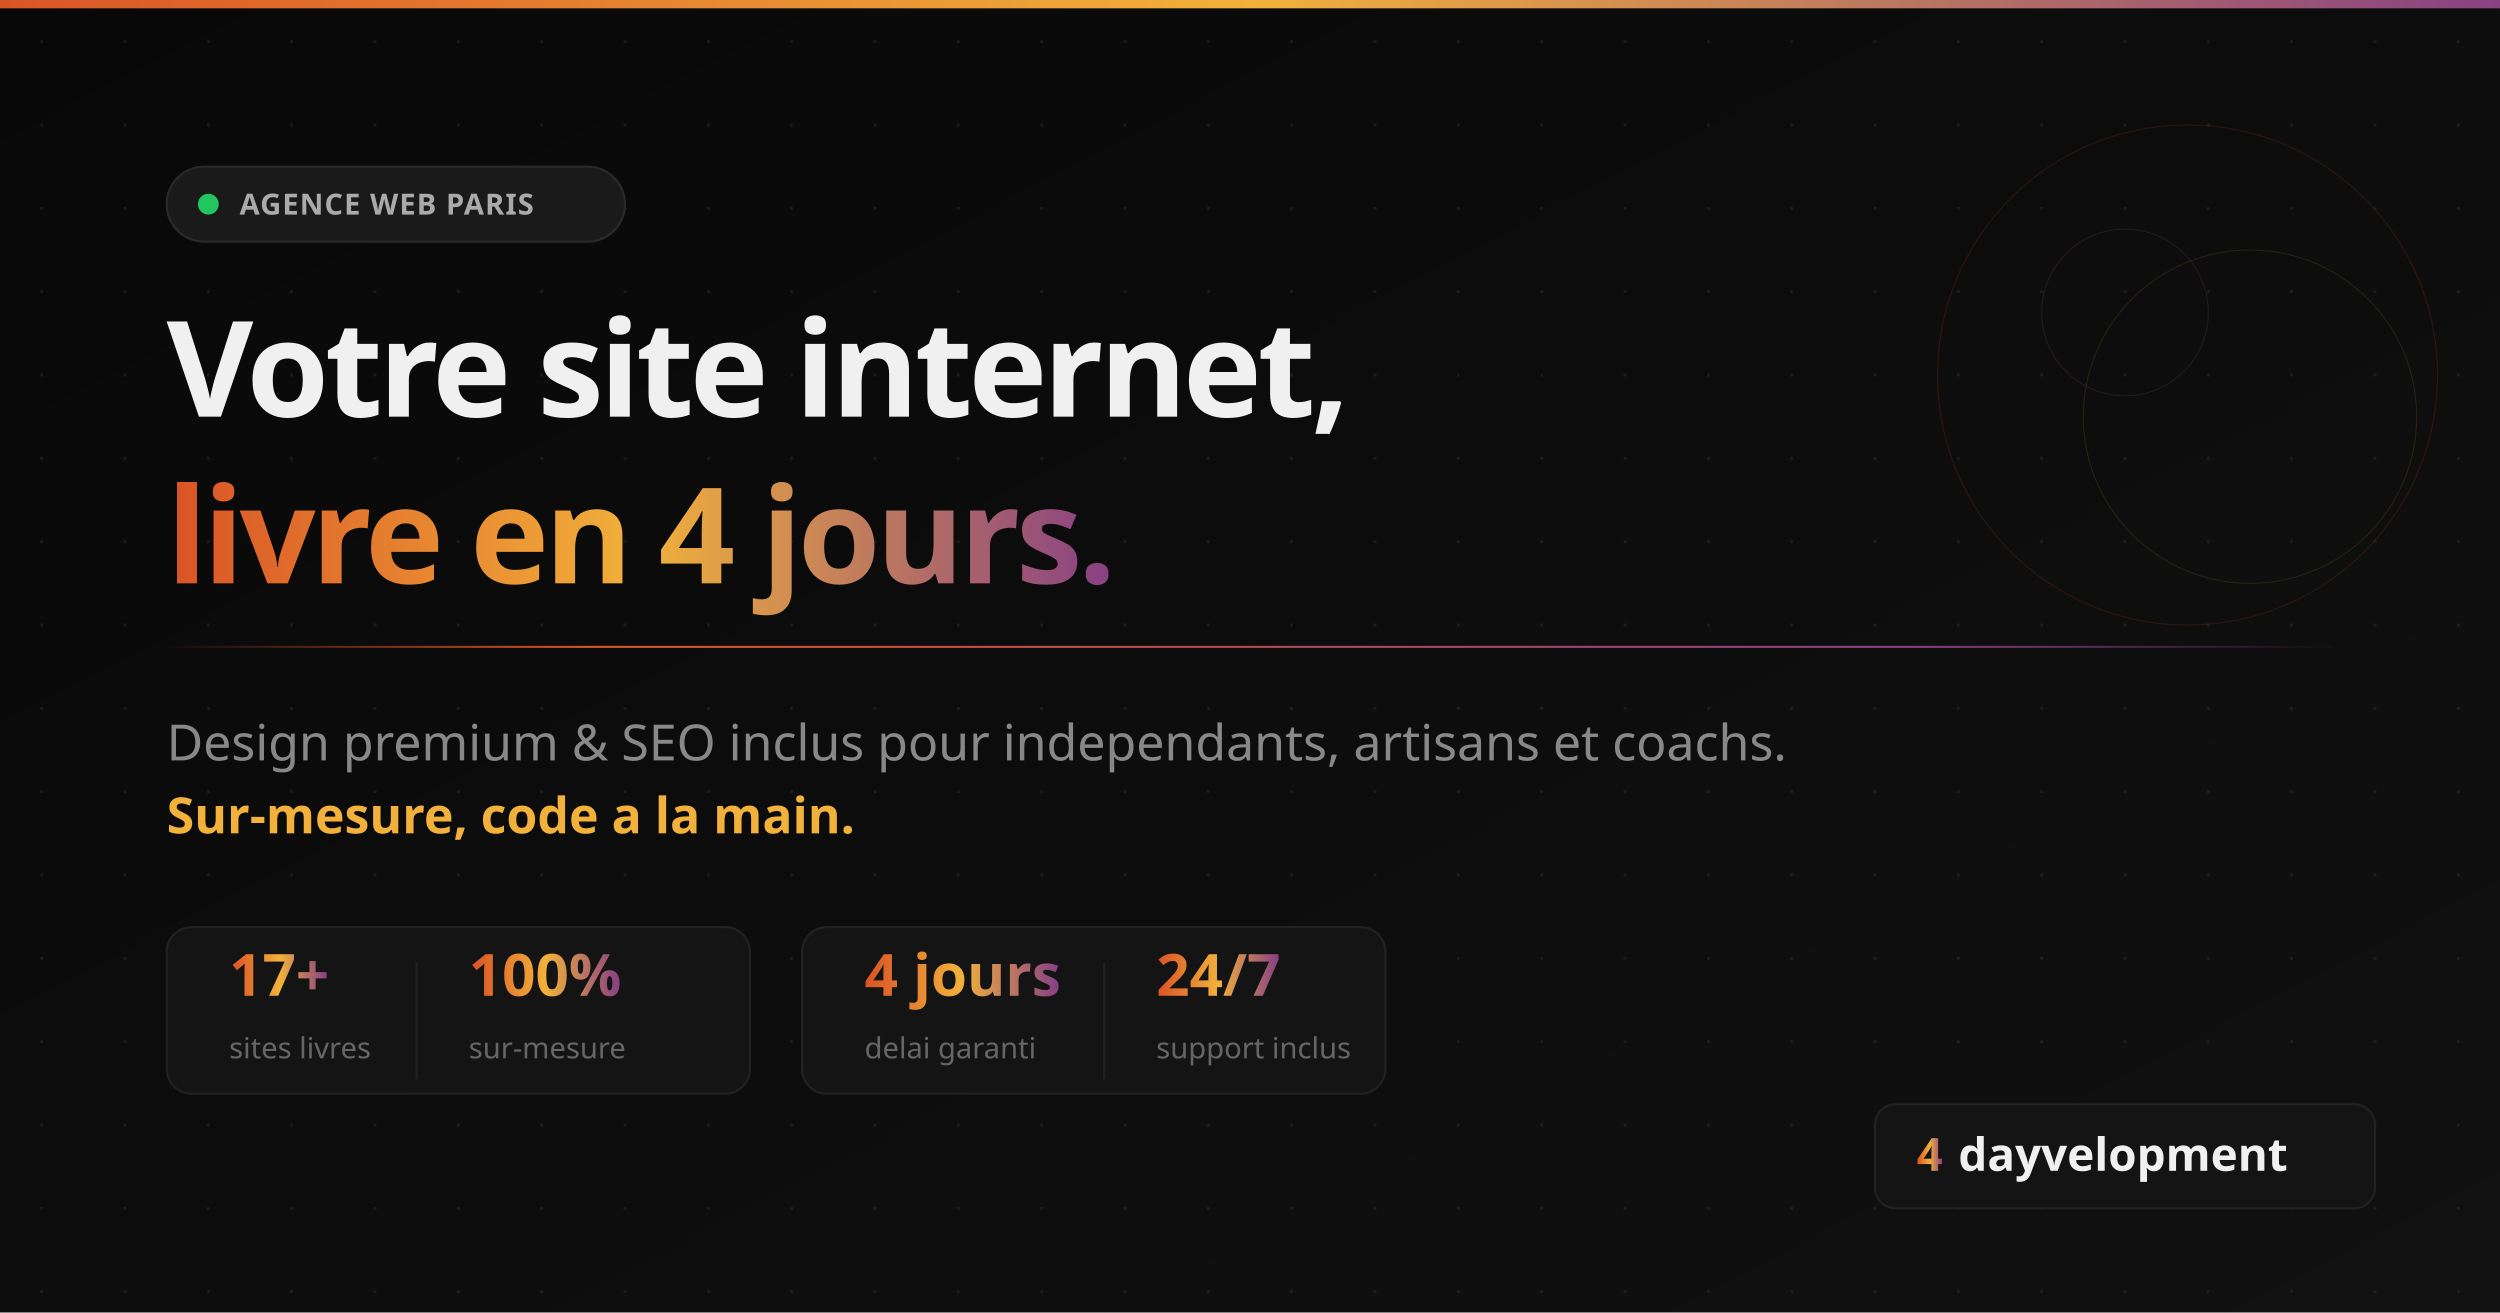
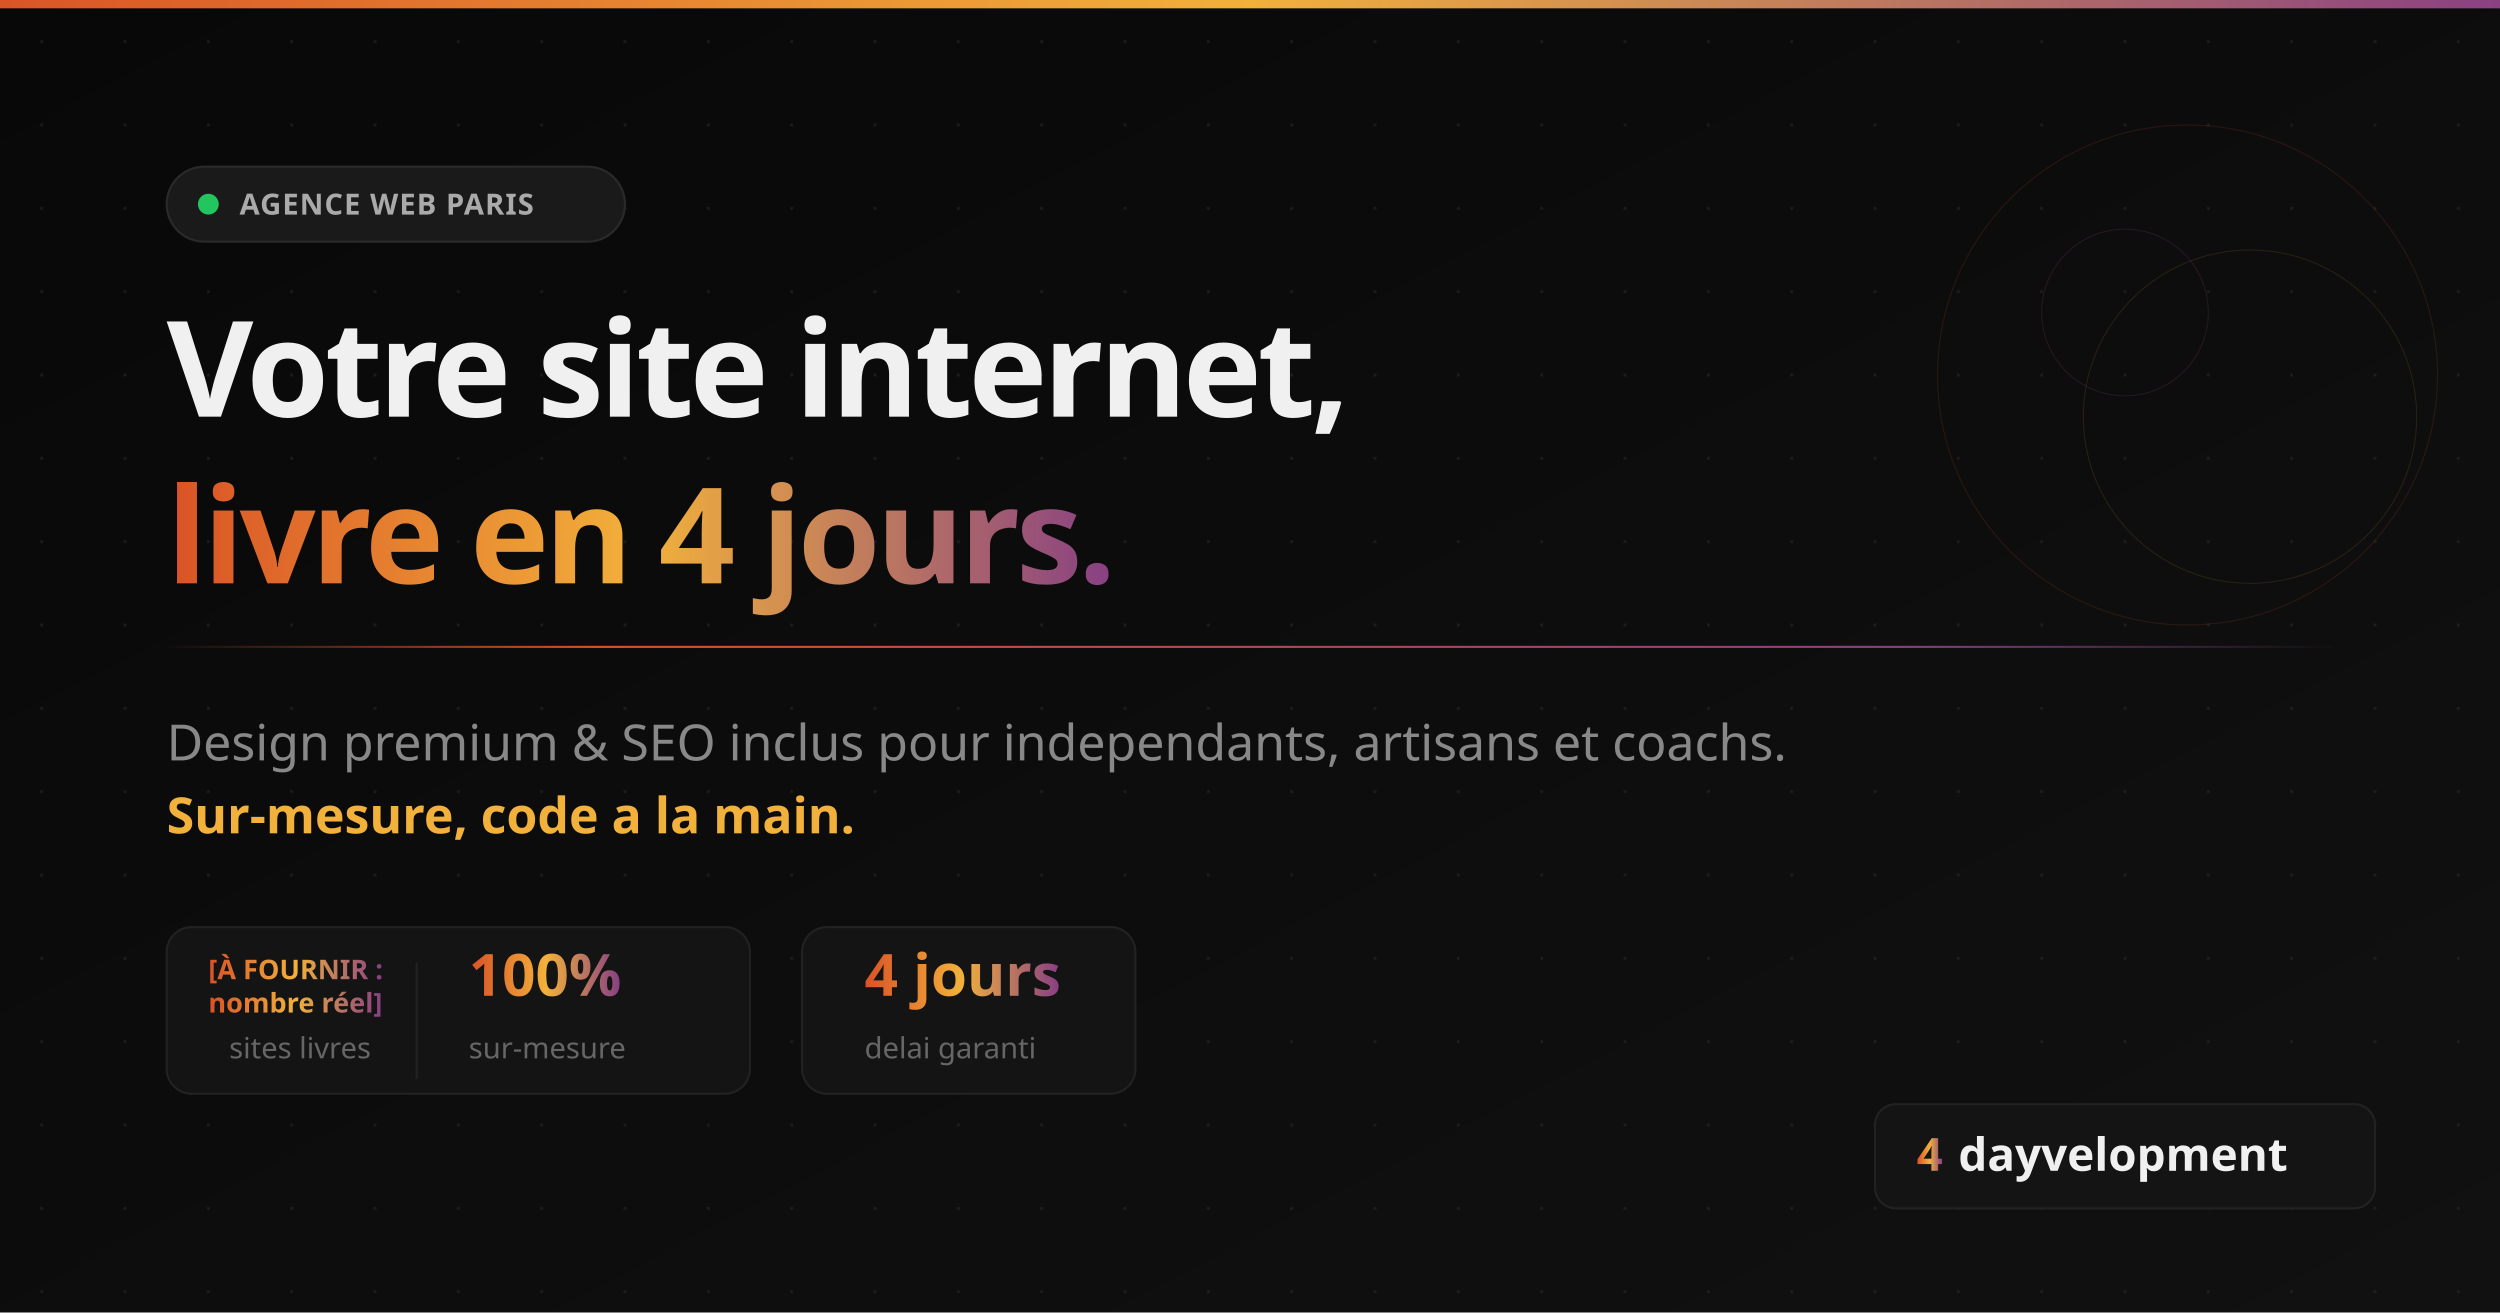
<svg xmlns="http://www.w3.org/2000/svg" width="1200" height="630" viewBox="0 0 1200 630">
  <defs>
    <linearGradient id="bg" x1="0%" y1="0%" x2="100%" y2="100%">
      <stop offset="0%" stop-color="#080808" />
      <stop offset="100%" stop-color="#111111" />
    </linearGradient>
    <linearGradient id="brand" x1="0%" y1="0%" x2="100%" y2="0%">
      <stop offset="0%" stop-color="#DA5426" />
      <stop offset="50%" stop-color="#f2b13b" />
      <stop offset="100%" stop-color="#884083" />
    </linearGradient>
    <linearGradient id="line" x1="0%" y1="0%" x2="100%" y2="0%">
      <stop offset="0%" stop-color="#DA5426" stop-opacity="0" />
      <stop offset="20%" stop-color="#DA5426" />
      <stop offset="80%" stop-color="#884083" />
      <stop offset="100%" stop-color="#884083" stop-opacity="0" />
    </linearGradient>
  </defs>
  <rect width="1200" height="630" fill="url(#bg)" />
  <pattern id="dots" x="0" y="0" width="40" height="40" patternUnits="userSpaceOnUse">
    <circle cx="20" cy="20" r="0.8" fill="#333" opacity="0.4" />
  </pattern>
  <rect width="1200" height="630" fill="url(#dots)" />
  <rect x="0" y="0" width="1200" height="4" fill="url(#brand)" />
  <rect x="80" y="80" width="220" height="36" rx="18" fill="#1a1a1a" stroke="#2a2a2a" stroke-width="1" />
  <circle cx="100" cy="98" r="5" fill="#22c55e" />
  <text x="115" y="103" font-family="system-ui, sans-serif" font-size="14" font-weight="600" fill="#aaa" letter-spacing="0.5">AGENCE WEB PARIS</text>
  <text x="80" y="200" font-family="system-ui, sans-serif" font-size="64" font-weight="800" fill="#f0f0f0" letter-spacing="-2">Votre site internet,</text>
  <text x="80" y="280" font-family="system-ui, sans-serif" font-size="64" font-weight="800" fill="url(#brand)" letter-spacing="-2">livre en 4 jours.</text>
  <rect x="80" y="310" width="1040" height="1" fill="url(#line)" />
  <text x="80" y="365" font-family="system-ui, sans-serif" font-size="24" font-weight="400" fill="#888">Design premium &amp; SEO inclus pour independants, artisans et coachs.</text>
  <text x="80" y="400" font-family="system-ui, sans-serif" font-size="24" font-weight="600" fill="#f2b13b">Sur-mesure, code a la main.</text>
  <rect x="80" y="445" width="280" height="80" rx="12" fill="#141414" stroke="#222" stroke-width="1" />
-   <text x="110" y="478" font-family="system-ui, sans-serif" font-size="28" font-weight="800" fill="url(#brand)">17+</text>
+   <text x="100" y="470" font-family="system-ui, sans-serif" font-size="13" font-weight="800" fill="url(#brand)">[À FOURNIR :</text>
+   <text x="100" y="486" font-family="system-ui, sans-serif" font-size="13" font-weight="800" fill="url(#brand)">nombre réel]</text>
  <text x="110" y="508" font-family="system-ui, sans-serif" font-size="14" fill="#666">sites livres</text>
  <line x1="200" y1="462" x2="200" y2="518" stroke="#222" stroke-width="1" />
  <text x="225" y="478" font-family="system-ui, sans-serif" font-size="28" font-weight="800" fill="url(#brand)">100%</text>
  <text x="225" y="508" font-family="system-ui, sans-serif" font-size="14" fill="#666">sur-mesure</text>
-   <rect x="385" y="445" width="280" height="80" rx="12" fill="#141414" stroke="#222" stroke-width="1" />
+   <rect x="385" y="445" width="160" height="80" rx="12" fill="#141414" stroke="#222" stroke-width="1" />
  <text x="415" y="478" font-family="system-ui, sans-serif" font-size="28" font-weight="800" fill="url(#brand)">4 jours</text>
  <text x="415" y="508" font-family="system-ui, sans-serif" font-size="14" fill="#666">delai garanti</text>
-   <line x1="530" y1="462" x2="530" y2="518" stroke="#222" stroke-width="1" />
-   <text x="555" y="478" font-family="system-ui, sans-serif" font-size="28" font-weight="800" fill="url(#brand)">24/7</text>
-   <text x="555" y="508" font-family="system-ui, sans-serif" font-size="14" fill="#666">support inclus</text>
  <rect x="900" y="530" width="240" height="50" rx="10" fill="#141414" stroke="#222" stroke-width="1" />
  <text x="920" y="562" font-family="system-ui, sans-serif" font-size="22" font-weight="800" fill="url(#brand)">4</text>
  <text x="940" y="562" font-family="system-ui, sans-serif" font-size="22" font-weight="800" fill="#f0f0f0">dayvelopment</text>
  <circle cx="1050" cy="180" r="120" fill="none" stroke="#DA5426" stroke-width="0.5" opacity="0.15" />
  <circle cx="1080" cy="200" r="80" fill="none" stroke="#f2b13b" stroke-width="0.5" opacity="0.12" />
  <circle cx="1020" cy="150" r="40" fill="none" stroke="#884083" stroke-width="0.5" opacity="0.2" />
</svg>
